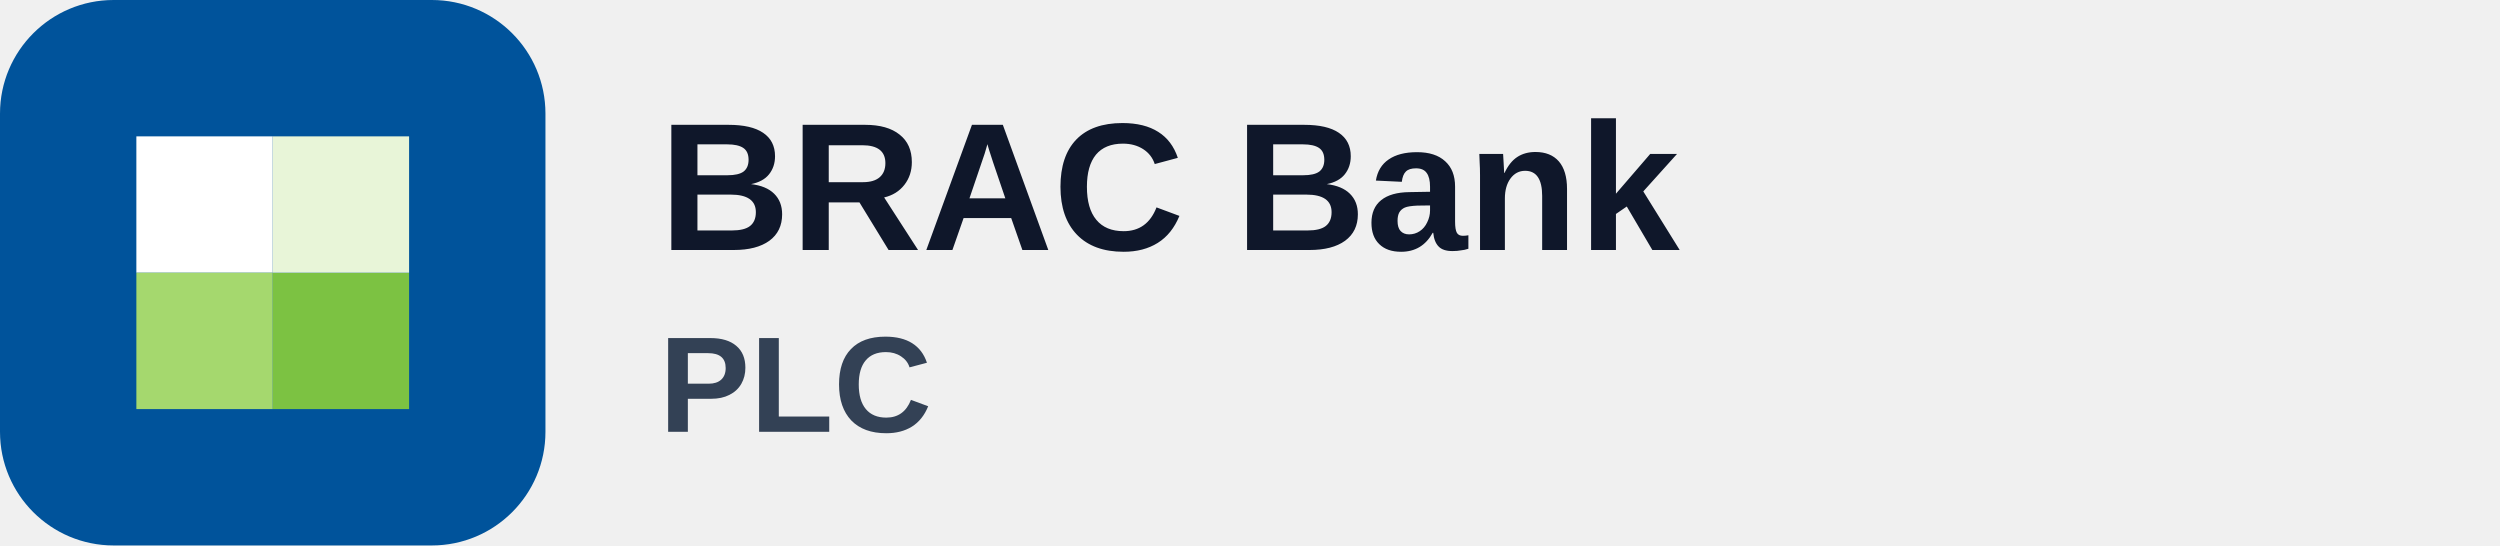
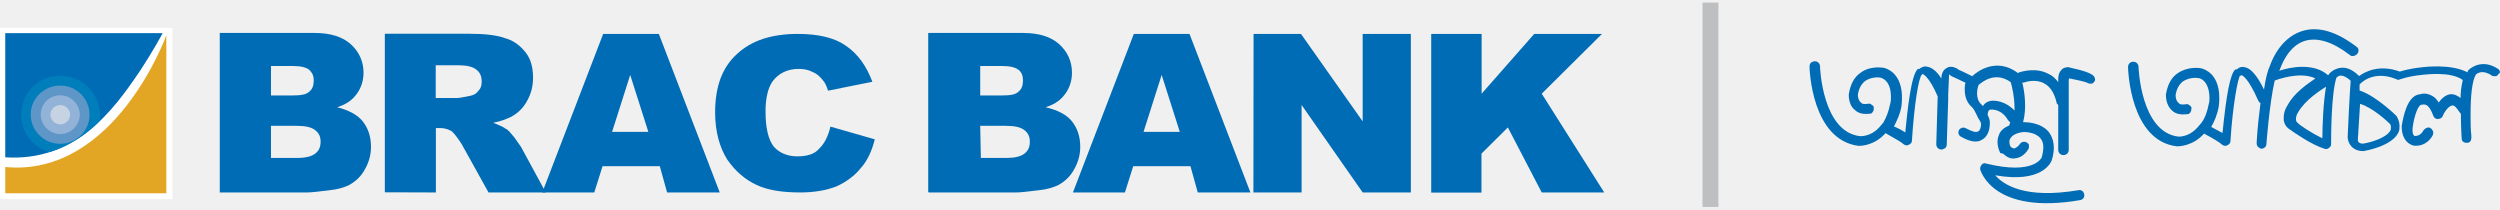
- <svg xmlns="http://www.w3.org/2000/svg" width="220" height="48" viewBox="0 0 220 48" fill="none" role="img" aria-labelledby="logoTitle logoDesc">
-   <rect width="48" height="48" rx="10" fill="#00539B" />
-   <path d="M12 12H24V24H12V12Z" fill="#FFFFFF" />
-   <path d="M24 24H36V36H24V24Z" fill="#7CC242" />
-   <path d="M12 24H24V36H12V24Z" fill="#A5D86E" />
-   <path d="M24 12H36V24H24V12Z" fill="#E8F5D8" />
-   <text x="58" y="22" fill="#0F172A" font-family="Segoe UI, Arial, sans-serif" font-size="16" font-weight="700">BRAC Bank</text>
-   <text x="58" y="38" fill="#334155" font-family="Segoe UI, Arial, sans-serif" font-size="12" font-weight="600">PLC</text>
+ <svg xmlns="http://www.w3.org/2000/svg" width="358" height="30" viewBox="0 0 358 30" fill="none">
+   <g clip-path="url(#clip0_3599_9847)">
+     <path d="M24.685 3.99H0V28.516H24.685V3.99Z" fill="white" />
+     <path d="M19.948 10.298C16.168 15.877 10.794 23.164 0.751 22.527V4.742H23.296C23.296 4.742 21.998 7.201 19.948 10.298Z" fill="#006CB5" />
+     <path d="M0.751 23.915V27.673H23.82V5.06C23.82 5.06 16.487 25.418 0.751 23.915Z" fill="#E3A624" />
+     <path d="M8.631 10.844C5.511 10.844 3.029 13.304 3.029 16.423C3.029 18.997 4.76 21.137 7.128 21.775C9.929 20.91 12.297 19.316 14.233 17.38C14.347 17.061 14.347 16.742 14.347 16.423C14.233 13.304 11.751 10.844 8.631 10.844Z" fill="#007EBB" />
+     <path d="M12.821 16.423C12.821 18.792 10.886 20.591 8.608 20.591C6.24 20.591 4.396 18.655 4.396 16.423C4.396 14.055 6.331 12.256 8.608 12.256C10.999 12.233 12.821 14.169 12.821 16.423Z" fill="#5D96C7" />
+     <path d="M11.432 16.424C11.432 17.927 10.134 19.202 8.631 19.202C7.128 19.202 5.83 17.927 5.83 16.424C5.83 14.921 7.014 13.646 8.631 13.646C10.134 13.623 11.432 14.921 11.432 16.424Z" fill="#92B2D8" />
+     <path d="M10.042 16.424C10.042 17.175 9.404 17.813 8.63 17.813C7.879 17.813 7.218 17.175 7.218 16.424C7.218 15.672 7.856 15.035 8.63 15.035C9.382 15.035 10.042 15.672 10.042 16.424Z" fill="#C5D3E3" />
+     <path d="M38.804 18.018H42.47C43.768 18.018 44.633 18.223 45.157 18.655C45.703 19.088 45.908 19.612 45.908 20.272C45.908 21.024 45.703 21.547 45.157 21.98C44.61 22.413 43.745 22.618 42.47 22.618H38.804M31.471 27.559H43.973C44.519 27.559 45.59 27.445 47.206 27.24C48.391 27.127 49.37 26.808 50.007 26.489C50.987 25.942 51.738 25.214 52.262 24.234C52.808 23.278 53.127 22.208 53.127 21.024C53.127 19.521 52.694 18.337 51.943 17.38C51.192 16.424 49.894 15.763 48.277 15.353C49.347 15.034 50.212 14.488 50.759 13.85C51.624 12.894 52.057 11.71 52.057 10.412C52.057 8.795 51.419 7.406 50.235 6.336C49.051 5.265 47.32 4.719 45.066 4.719H31.471V27.559ZM38.804 9.455H42.037C43.108 9.455 43.859 9.66 44.292 10.002C44.724 10.434 44.929 10.867 44.929 11.505C44.929 12.256 44.724 12.78 44.292 13.122C43.859 13.554 42.994 13.668 41.923 13.668H38.804V9.455Z" fill="#006CB5" />
+     <path d="M62.419 27.56V18.337H63.056C63.694 18.337 64.354 18.542 64.787 18.883C65.106 19.202 65.538 19.749 66.085 20.591L69.956 27.56H78.154L74.602 21.024C74.397 20.705 74.055 20.273 73.622 19.635C73.076 18.997 72.757 18.565 72.438 18.451C72.005 18.132 71.459 17.904 70.616 17.585C71.687 17.38 72.552 17.039 73.213 16.72C74.192 16.174 74.943 15.445 75.467 14.466C76.013 13.509 76.332 12.439 76.332 11.141C76.332 9.638 76.013 8.454 75.262 7.497C74.51 6.541 73.531 5.789 72.347 5.471C71.163 5.038 69.432 4.833 67.178 4.833H55.109V27.537M62.419 9.342H65.538C66.836 9.342 67.702 9.547 68.225 9.979C68.772 10.412 68.977 10.936 68.977 11.687C68.977 12.234 68.863 12.644 68.544 12.963C68.225 13.395 67.907 13.6 67.36 13.714C66.381 13.919 65.743 14.033 65.424 14.033H62.396V9.342H62.419Z" fill="#006CB5" />
+     <path d="M95.529 27.559H103.067L94.345 4.855H86.375L77.653 27.559H85.1L86.284 23.801H94.482M87.65 18.883L90.246 10.73L92.842 18.883H87.65Z" fill="#006CB5" />
+     <path d="M118.916 18.131L125.27 19.953C124.837 21.661 124.199 23.05 123.22 24.12C122.355 25.191 121.171 26.056 119.782 26.693C118.37 27.24 116.662 27.559 114.612 27.559C112.016 27.559 109.967 27.24 108.35 26.488C106.733 25.737 105.321 24.553 104.137 22.845C103.067 21.137 102.406 18.883 102.406 16.104C102.406 12.461 103.386 9.683 105.526 7.747C107.576 5.811 110.491 4.855 114.248 4.855C117.163 4.855 119.531 5.402 121.148 6.563C122.879 7.747 124.063 9.455 124.928 11.709L118.575 12.985C118.37 12.347 118.142 11.8 117.823 11.482C117.391 10.935 116.958 10.525 116.32 10.297C115.774 9.979 115.022 9.865 114.385 9.865C112.768 9.865 111.47 10.502 110.604 11.687C109.967 12.643 109.625 14.055 109.625 15.968C109.625 18.427 110.058 20.044 110.809 21C111.561 21.866 112.745 22.39 114.157 22.39C115.569 22.39 116.639 22.071 117.277 21.319C118.051 20.59 118.597 19.52 118.916 18.131Z" fill="#006CB5" />
+     <path d="M140.367 18.018H144.033C145.331 18.018 146.197 18.223 146.721 18.655C147.267 19.088 147.472 19.612 147.472 20.272C147.472 21.024 147.267 21.547 146.721 21.98C146.174 22.413 145.309 22.618 144.125 22.618H140.458M133.035 27.559H145.536C146.083 27.559 147.153 27.445 148.77 27.24C149.954 27.127 150.933 26.808 151.571 26.489C152.55 25.942 153.302 25.214 153.825 24.234C154.372 23.278 154.691 22.208 154.691 21.024C154.691 19.521 154.258 18.337 153.507 17.38C152.755 16.424 151.457 15.763 149.726 15.353C150.797 15.034 151.662 14.488 152.209 13.85C153.074 12.894 153.507 11.71 153.507 10.412C153.507 8.795 152.869 7.406 151.685 6.336C150.501 5.265 148.77 4.719 146.516 4.719H132.921V27.536H133.035V27.559ZM140.367 9.455H143.601C144.671 9.455 145.423 9.66 145.855 10.002C146.288 10.321 146.493 10.867 146.493 11.505C146.493 12.256 146.288 12.78 145.855 13.122C145.423 13.554 144.671 13.668 143.487 13.668H140.367V9.455Z" fill="#006CB5" />
+     <path d="M171.52 27.559H179.058L170.336 4.855H162.366L153.644 27.559H161.091L162.275 23.801H170.473M163.755 18.883L166.351 10.73L168.947 18.883H163.755Z" fill="#006CB5" />
+     <path d="M179.512 4.855H186.298L195.134 17.38V4.855H202.034V27.559H195.134L186.389 15.034V27.559H179.489" fill="#006CB5" />
+     <path d="M204.949 4.855H212.168V13.417L219.705 4.855H229.406L220.776 13.417L229.725 27.559H220.776L215.925 18.245L212.145 22.002V27.581H204.949" fill="#006CB5" />
+     <path d="M296.242 9.615C295.81 9.615 295.377 9.729 295.172 10.047C294.739 10.48 294.739 11.118 294.739 11.437V11.755C294.307 11.209 293.874 10.799 293.327 10.571C291.506 9.615 289.547 10.252 289.115 10.366L289.001 10.48C285.881 8.112 283.08 10.275 282.42 10.913C281.782 10.594 280.484 9.956 280.37 9.956H280.484C279.619 9.41 279.072 9.524 278.753 9.751C278.116 10.07 278.002 10.822 278.002 11.254C277.364 10.184 276.59 9.638 275.952 9.546C275.406 9.433 274.973 9.751 274.882 9.865H274.768H274.654C273.675 10.617 273.151 15.763 272.833 18.974C272.4 18.655 271.762 18.337 271.216 18.109C271.648 17.244 272.081 16.401 272.286 15.217C272.286 15.012 273.038 10.822 269.918 9.751C269.485 9.638 267.754 9.433 266.479 10.389C265.5 11.027 264.976 12.097 264.748 13.486C264.748 13.486 264.635 14.989 265.614 15.741C266.16 16.287 266.912 16.378 267.777 16.287C267.982 16.287 268.096 16.173 268.21 15.968C268.324 15.854 268.324 15.649 268.324 15.422C268.324 15.217 268.21 15.103 268.005 14.989C267.891 14.875 267.686 14.784 267.458 14.875C267.14 14.875 266.707 14.989 266.479 14.67C266.16 14.465 266.046 13.919 266.046 13.6C266.16 12.643 266.593 11.983 267.117 11.573C267.982 11.027 268.939 11.027 269.371 11.141C270.555 11.573 270.783 12.848 270.783 13.919C270.783 14.238 270.783 14.556 270.669 14.875C270.464 15.945 270.123 16.811 269.69 17.562L269.144 18.2L269.03 18.314C267.845 19.589 266.434 19.498 266.343 19.498C260.946 18.86 260.627 9.638 260.627 9.524C260.627 9.091 260.308 8.772 259.875 8.772C259.67 8.772 259.443 8.886 259.329 8.977C259.215 9.091 259.124 9.296 259.124 9.524C259.124 9.956 259.443 20.022 266.138 20.887C266.456 20.887 268.392 20.887 270.009 19.065C271.307 19.817 272.263 20.34 272.491 20.568C272.696 20.773 273.038 20.887 273.242 20.773C273.561 20.659 273.789 20.454 273.789 20.136C274.108 14.989 274.768 11.027 275.201 10.708L275.315 10.594C275.315 10.594 276.18 10.799 277.478 13.805L277.273 20.659C277.273 21.092 277.592 21.411 278.025 21.411C278.23 21.411 278.343 21.297 278.571 21.206C278.685 21.092 278.776 20.887 278.776 20.659L278.981 14.238V13.577L279.095 11.004C279.095 10.89 279.095 10.685 279.095 10.685C279.209 10.685 279.3 10.799 279.414 10.89C279.846 11.095 280.826 11.528 281.463 11.847C281.349 12.165 281.349 12.484 281.349 12.803C281.349 13.873 281.668 14.739 282.42 15.376C282.625 15.581 282.852 16.014 283.057 16.446L283.262 16.879C283.695 17.517 283.695 17.744 283.695 17.744C283.695 18.063 283.581 18.701 283.262 18.815C282.943 19.02 282.397 18.815 281.532 18.382C281.213 18.177 280.78 18.268 280.552 18.587C280.347 18.906 280.438 19.338 280.757 19.544C282.055 20.295 283.126 20.5 283.877 19.976C284.947 19.338 284.947 17.949 284.947 17.517C284.947 17.198 284.833 16.879 284.629 16.446C284.629 16.128 284.742 15.695 285.061 15.695C285.061 15.695 286.564 15.49 287.543 17.198C287.657 17.312 287.748 17.403 287.862 17.517C287.862 17.631 287.748 17.722 287.748 17.949C286.997 18.268 286.45 18.701 286.245 19.338C285.699 20.614 286.45 21.912 286.45 21.912L286.883 22.026C287.521 22.663 288.181 22.777 288.614 22.663C289.798 22.549 290.435 21.388 290.435 21.388C290.549 21.274 290.549 21.069 290.549 20.841C290.549 20.637 290.435 20.523 290.23 20.409C289.912 20.204 289.479 20.295 289.251 20.614C289.137 20.819 288.705 21.251 288.386 21.251C288.272 21.251 288.067 21.137 287.953 21.046C287.839 20.933 287.748 20.614 287.748 20.295C287.748 20.181 287.748 19.976 287.862 19.862C288.067 19.43 288.727 18.997 289.798 18.906C290.003 18.906 291.415 18.906 292.166 19.771C292.713 20.409 292.713 21.274 292.371 22.549C292.371 22.549 291.301 25.123 284.401 23.415C284.196 23.301 283.854 23.415 283.763 23.62C283.558 23.825 283.558 24.052 283.558 24.257C283.672 24.576 285.494 30.793 297.905 28.652C298.337 28.538 298.542 28.22 298.451 27.787C298.337 27.354 298.018 27.149 297.586 27.24C290.048 28.516 286.906 26.489 285.722 25.1C292.417 26.284 293.692 23.278 293.806 22.959C294.352 21.251 294.124 19.862 293.373 18.883C292.189 17.494 290.139 17.494 289.707 17.494C290.253 15.467 289.912 13.099 289.593 11.824H289.798C290.117 11.71 291.528 11.277 292.713 11.938C293.578 12.37 294.216 13.327 294.534 14.83L294.739 15.035V21.456C294.739 21.889 295.058 22.208 295.491 22.208C295.923 22.208 296.242 21.889 296.242 21.456V11.55C296.242 11.437 296.242 11.232 296.356 11.232C297.335 11.437 298.519 11.664 298.952 11.869C299.066 11.983 299.271 11.983 299.499 11.983C299.704 11.983 299.818 11.778 299.931 11.664C300.136 11.345 299.931 10.913 299.613 10.708C298.611 10.047 296.333 9.729 296.242 9.615ZM288.477 15.832C287.293 14.556 285.79 14.329 285.038 14.443C284.606 14.556 284.173 14.761 283.968 15.194L283.854 15.08L283.74 14.966C282.761 14.101 283.194 12.507 283.308 12.279V12.188C283.831 11.755 285.676 10.161 287.93 11.755C288.135 12.393 288.477 13.896 288.477 15.399C288.477 15.399 288.477 15.627 288.477 15.832ZM357.681 9.843C355.746 8.567 354.129 9.41 353.469 10.047L353.355 10.252V10.366C350.986 9.091 347.001 9.615 347.001 9.615C344.952 9.82 343.973 10.161 343.654 10.252C340.739 9.182 338.689 10.252 337.824 10.89C336.959 10.025 336.093 9.615 335.228 9.706C334.158 9.82 333.497 10.571 333.497 10.662L333.384 10.776C331.334 8.954 327.987 9.592 326.37 10.139L326.484 9.934C326.689 9.387 327.668 6.609 330.036 5.857C331.858 5.311 334.021 5.971 336.503 7.884C336.617 7.998 336.822 8.089 337.05 7.998C337.255 7.998 337.369 7.884 337.596 7.679C337.801 7.36 337.801 6.928 337.483 6.723C334.568 4.468 331.881 3.717 329.603 4.468C326.256 5.539 325.072 9.387 325.072 9.387C324.753 10.025 324.434 11.209 324.206 12.826C323.227 10.799 322.271 9.729 321.405 9.615C320.859 9.501 320.54 9.729 320.335 9.934H320.221H320.107C319.356 10.571 318.809 13.577 318.263 19.043C317.83 18.837 317.284 18.496 316.646 18.177C317.079 17.426 317.511 16.469 317.716 15.285C317.83 14.534 318.263 10.776 315.348 9.82C315.029 9.706 313.299 9.501 311.887 10.457C310.908 11.095 310.384 12.165 310.156 13.554C310.156 13.759 310.156 15.057 311.021 15.809C311.568 16.355 312.319 16.446 313.185 16.355C313.617 16.355 313.822 15.923 313.822 15.49C313.822 15.285 313.708 15.171 313.504 15.057C313.39 14.944 313.185 14.852 312.957 14.944C312.638 14.944 312.206 15.057 311.978 14.739C311.545 14.42 311.545 13.668 311.545 13.668C311.659 12.712 312.092 12.051 312.615 11.642C313.481 11.095 314.437 11.095 314.984 11.209C316.168 11.642 316.396 13.145 316.396 13.987C316.396 14.306 316.396 14.625 316.282 14.944C316.077 16.014 315.735 16.97 315.211 17.631L314.665 18.268L314.551 18.382C313.367 19.657 311.955 19.566 311.955 19.566C306.558 18.929 306.239 9.706 306.239 9.592C306.239 9.159 305.92 8.841 305.488 8.841C305.055 8.841 304.736 9.159 304.736 9.592C304.736 10.025 305.055 20.204 311.75 20.955C311.955 20.955 314.005 20.955 315.621 19.134C317.033 19.885 317.876 20.409 318.103 20.637C318.308 20.841 318.65 20.955 318.855 20.841C319.174 20.728 319.401 20.523 319.401 20.204C319.72 15.057 320.472 11.095 320.813 10.776L320.7 10.89C320.813 10.89 320.904 10.776 321.018 10.776C321.018 10.776 321.884 10.981 323.387 14.42C323.5 14.625 323.592 14.739 323.705 14.739C323.5 16.355 323.273 18.268 323.159 20.318V20.432V20.545C323.159 20.978 323.478 21.183 323.797 21.297C324.229 21.297 324.548 20.978 324.548 20.659C324.548 20.545 324.981 14.875 325.732 11.55C325.937 11.437 329.398 10.161 331.562 11.232C330.492 11.983 328.533 13.258 327.577 15.08C327.577 15.08 327.03 15.832 327.03 16.788C327.03 16.902 327.03 16.993 327.03 17.221C327.144 17.858 327.463 18.291 328.009 18.61C328.442 18.929 331.038 20.75 332.86 21.297C333.065 21.411 333.406 21.297 333.497 21.183C333.702 21.069 333.816 20.864 333.816 20.637V20.454C333.816 19.703 333.816 13.486 334.568 11.141C334.682 11.027 334.886 10.822 335.205 10.822C335.524 10.822 336.071 11.027 336.617 11.573C336.503 12.757 336.185 19.293 336.185 19.612C336.185 20.363 336.731 21.639 338.439 21.639C339.077 21.525 342.424 20.887 343.403 19.065C343.608 18.746 343.608 18.428 343.608 17.995C343.608 17.562 343.494 17.244 343.289 16.811L343.176 16.606C343.176 16.606 340.261 13.714 337.892 12.962V12.416V12.097L338.006 11.983C338.006 11.983 339.828 9.956 343.176 11.345C343.38 11.459 343.494 11.459 343.722 11.345C343.836 11.345 344.792 10.913 346.956 10.708C347.161 10.708 350.941 10.161 352.671 11.459C352.467 12.325 352.353 13.167 352.353 14.033C351.92 13.714 351.487 13.486 351.055 13.486C350.417 13.486 349.757 13.919 349.233 14.67C348.914 14.238 348.686 13.919 348.254 13.714C347.502 13.281 346.842 13.395 346.523 13.509H346.409C344.678 13.828 344.155 16.72 343.927 18.018C343.881 20.545 345.612 20.864 345.726 20.864C347.343 20.978 348.208 19.794 348.413 19.247C348.527 18.815 348.299 18.496 347.98 18.291C347.548 18.177 347.229 18.405 347.001 18.724C347.001 18.724 346.682 19.475 345.817 19.475C345.703 19.475 345.384 19.27 345.498 18.2C345.703 16.697 346.25 14.989 346.796 14.989H346.91C346.91 14.989 347.229 14.875 347.548 15.103C347.867 15.308 348.185 15.854 348.413 16.492C348.527 16.811 348.732 17.038 349.051 17.038C349.37 17.038 349.688 16.925 349.802 16.606C350.007 16.059 350.668 15.103 351.214 15.103C351.533 15.103 351.852 15.536 352.284 16.173L352.398 16.287C352.398 18.223 352.512 19.817 352.512 19.817C352.512 20.249 352.831 20.454 353.264 20.454C353.696 20.454 353.901 20.136 353.901 19.703V19.475C353.787 18.519 353.787 17.448 353.787 16.469C353.787 13.691 353.992 11.642 354.539 10.685C354.744 10.48 355.518 9.934 356.793 10.799C356.907 10.913 357.112 10.913 357.34 10.913C357.567 10.913 357.659 10.799 357.772 10.594C358.114 10.48 358.023 10.047 357.681 9.843ZM332.564 19.794C330.947 19.043 329.102 17.767 329.102 17.653C328.897 17.54 328.784 17.335 328.784 17.107V17.016C328.784 16.697 328.897 16.378 329.102 16.059C330.082 14.351 332.222 12.962 333.088 12.416C332.678 14.761 332.564 18.2 332.564 19.794ZM342.265 17.767C342.379 17.972 342.379 18.086 342.379 18.314C342.379 18.428 342.379 18.633 342.265 18.746C341.718 19.703 339.669 20.363 338.393 20.568C337.756 20.568 337.642 20.249 337.642 20.022L337.961 14.875C339.783 15.399 341.946 17.448 342.265 17.767Z" fill="#006CB5" />
+     <path d="M246.075 0.369H243.798V29.631H246.075V0.369Z" fill="#BDBFC1" />
+   </g>
+   <defs>
+     <clipPath id="clip0_3599_9847">
+       <rect width="358" height="29.262" fill="white" transform="translate(0 0.369141)" />
+     </clipPath>
+   </defs>
</svg>
